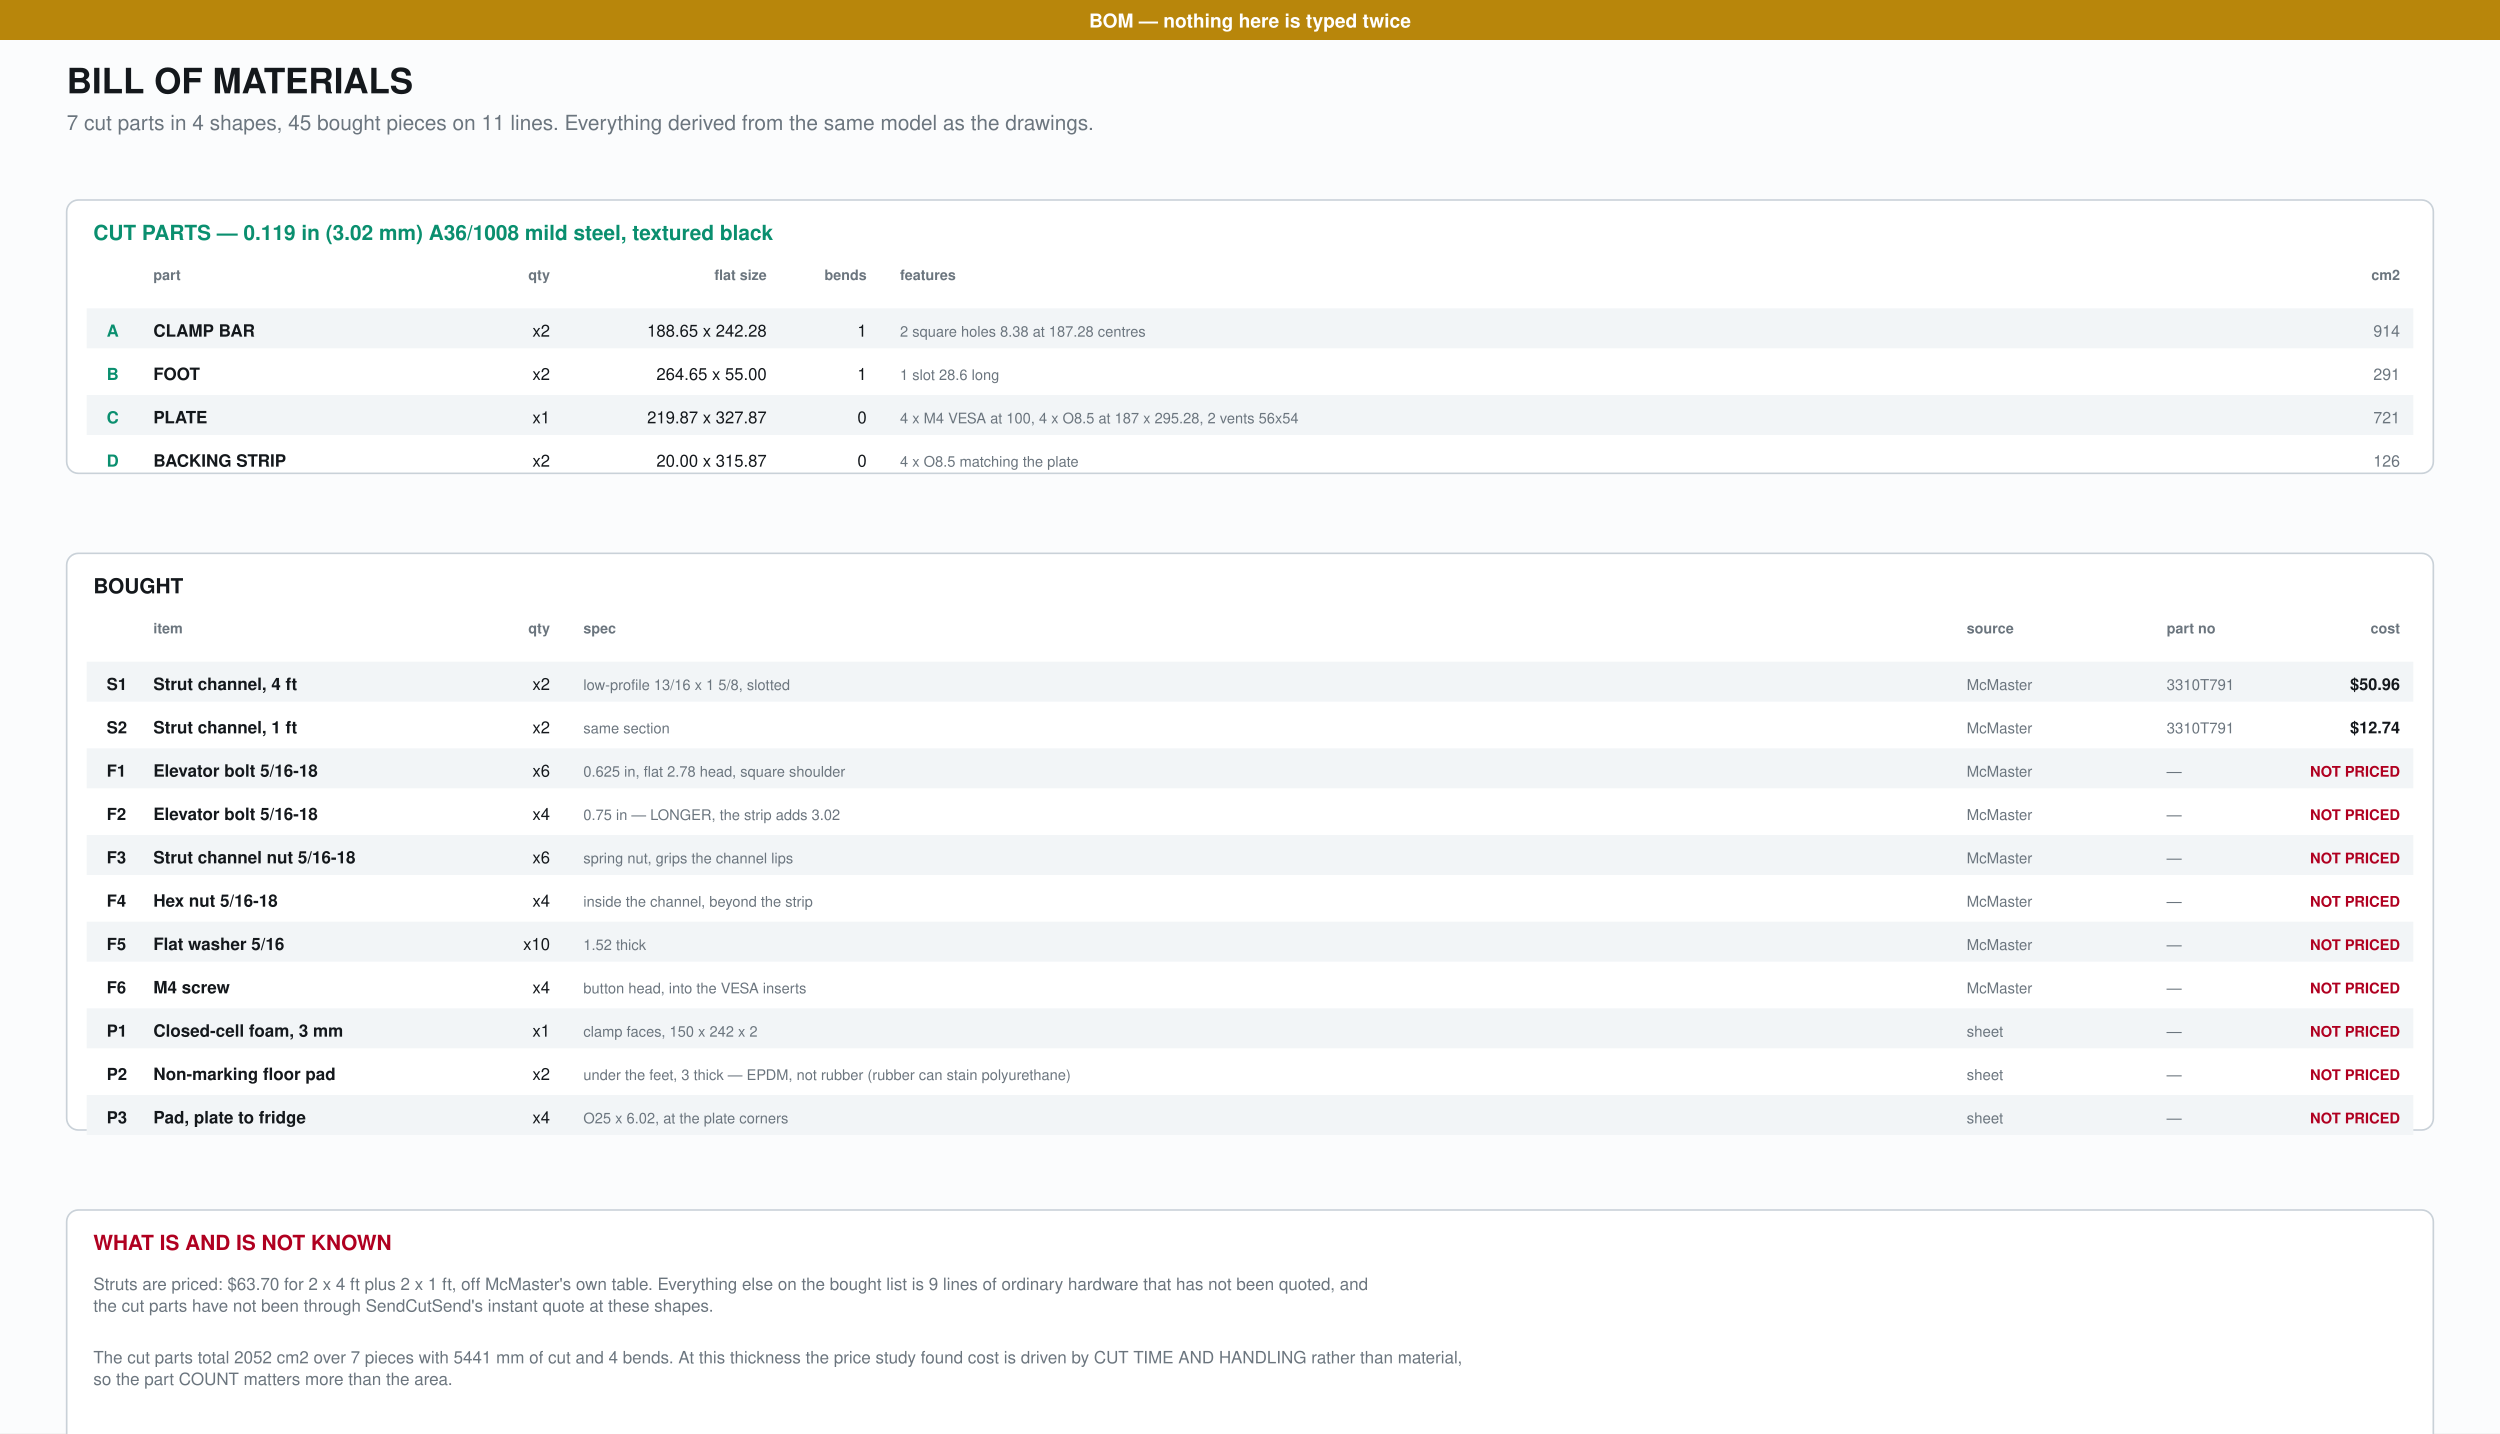
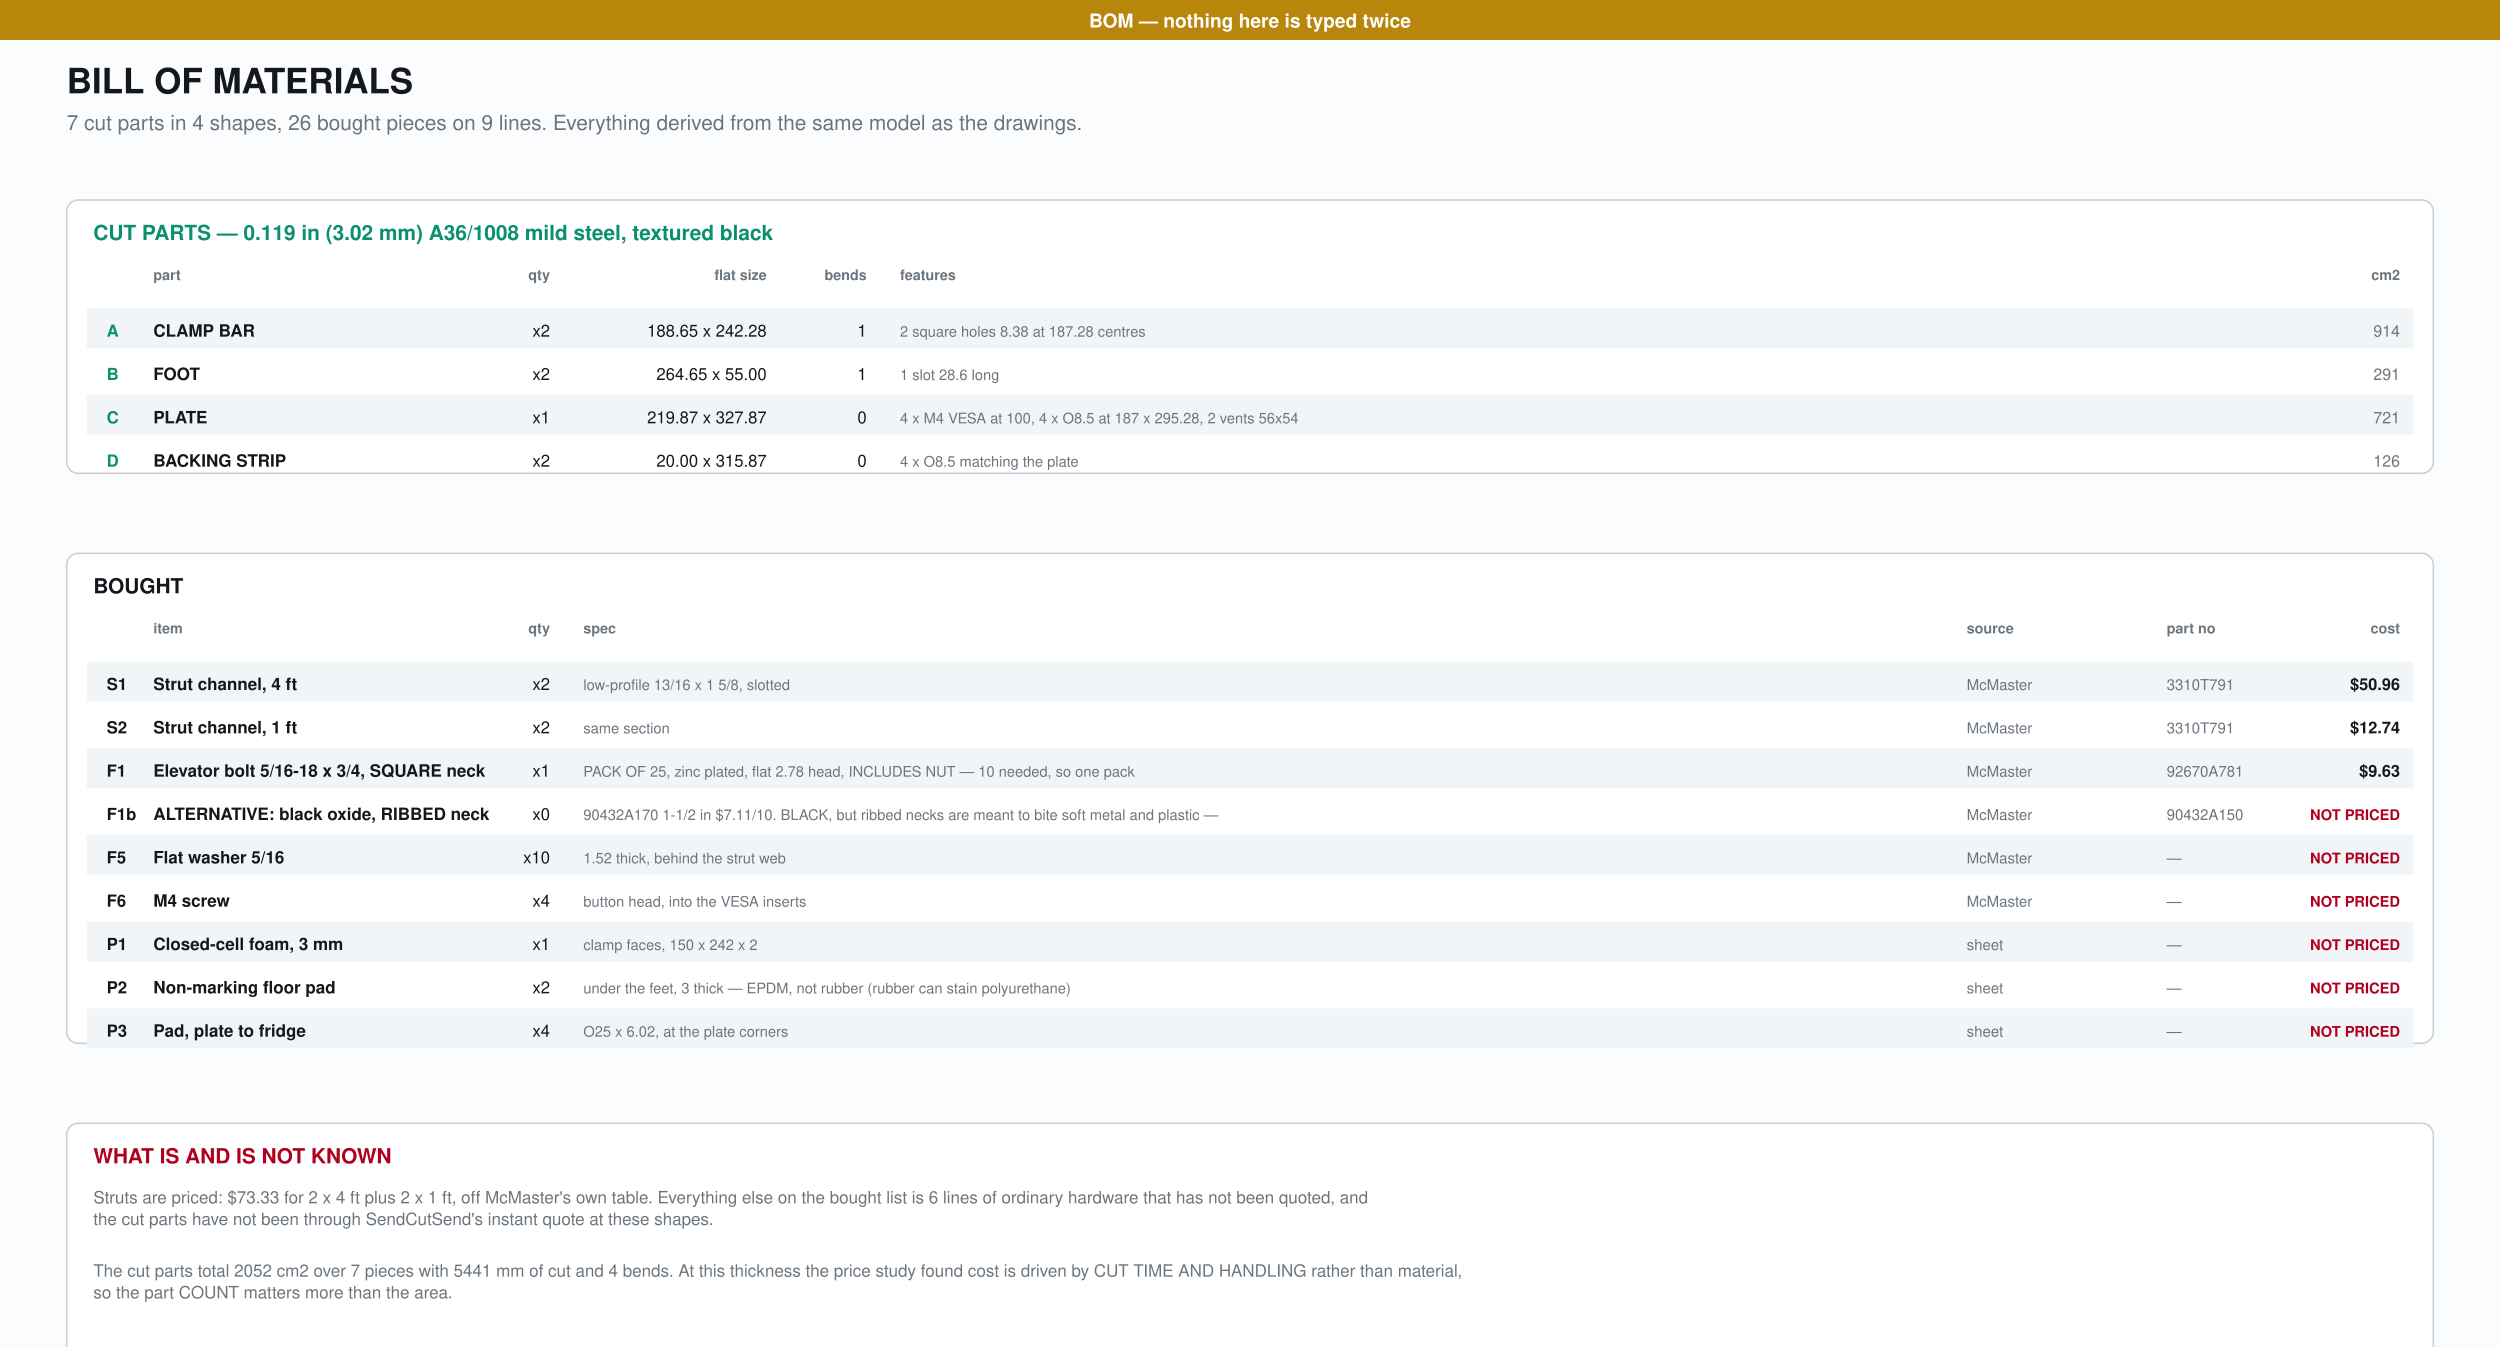
- <svg xmlns="http://www.w3.org/2000/svg" width="1500" height="860" viewBox="0 0 1500 860">
-   <rect width="1500" height="860" fill="#fbfcfd" />
+ <svg xmlns="http://www.w3.org/2000/svg" width="1500" height="808" viewBox="0 0 1500 808">
+   <rect width="1500" height="808" fill="#fbfcfd" />
  <rect width="1500" height="24" fill="#b8860b" />
  <text x="750.00" y="16.50" font-family="Helvetica,Arial,sans-serif" font-size="11.5" text-anchor="middle" fill="#fff" font-weight="bold">BOM — nothing here is typed twice</text>
  <text x="40.00" y="56.00" font-family="Helvetica,Arial,sans-serif" font-size="21" text-anchor="start" fill="#14181c" font-weight="bold">BILL OF MATERIALS</text>
-   <text x="40.00" y="78.00" font-family="Helvetica,Arial,sans-serif" font-size="12.5" text-anchor="start" fill="#6b757e" font-weight="normal">7 cut parts in 4 shapes, 45 bought pieces on 11 lines. Everything derived from the same model as the drawings.</text>
+   <text x="40.00" y="78.00" font-family="Helvetica,Arial,sans-serif" font-size="12.5" text-anchor="start" fill="#6b757e" font-weight="normal">7 cut parts in 4 shapes, 26 bought pieces on 9 lines. Everything derived from the same model as the drawings.</text>
  <rect x="40.0" y="120.0" width="1420.0" height="164.0" rx="7" fill="#fff" stroke="#c9d1d8" stroke-width="1" />
  <text x="56.00" y="144.00" font-family="Helvetica,Arial,sans-serif" font-size="12.5" text-anchor="start" fill="#0a8f6f" font-weight="bold">CUT PARTS — 0.119 in (3.02 mm) A36/1008 mild steel, textured black</text>
  <text x="64.00" y="168.00" font-family="Helvetica,Arial,sans-serif" font-size="8.6" text-anchor="start" fill="#6b757e" font-weight="bold" />
  <text x="92.00" y="168.00" font-family="Helvetica,Arial,sans-serif" font-size="8.6" text-anchor="start" fill="#6b757e" font-weight="bold">part</text>
  <text x="330.00" y="168.00" font-family="Helvetica,Arial,sans-serif" font-size="8.6" text-anchor="end" fill="#6b757e" font-weight="bold">qty</text>
  <text x="460.00" y="168.00" font-family="Helvetica,Arial,sans-serif" font-size="8.6" text-anchor="end" fill="#6b757e" font-weight="bold">flat size</text>
  <text x="520.00" y="168.00" font-family="Helvetica,Arial,sans-serif" font-size="8.6" text-anchor="end" fill="#6b757e" font-weight="bold">bends</text>
  <text x="540.00" y="168.00" font-family="Helvetica,Arial,sans-serif" font-size="8.6" text-anchor="start" fill="#6b757e" font-weight="bold">features</text>
  <text x="1440.00" y="168.00" font-family="Helvetica,Arial,sans-serif" font-size="8.6" text-anchor="end" fill="#6b757e" font-weight="bold">cm2</text>
  <rect x="52" y="185.0" width="1396" height="24" fill="#f2f5f7" />
  <text x="64.00" y="202.00" font-family="Helvetica,Arial,sans-serif" font-size="10.0" text-anchor="start" fill="#0a8f6f" font-weight="bold">A</text>
  <text x="92.00" y="202.00" font-family="Helvetica,Arial,sans-serif" font-size="10.2" text-anchor="start" fill="#14181c" font-weight="bold">CLAMP BAR</text>
  <text x="330.00" y="202.00" font-family="Helvetica,Arial,sans-serif" font-size="10.0" text-anchor="end" fill="#14181c" font-weight="normal">x2</text>
  <text x="460.00" y="202.00" font-family="Helvetica,Arial,sans-serif" font-size="10.0" text-anchor="end" fill="#14181c" font-weight="normal">188.65 x 242.28</text>
  <text x="520.00" y="202.00" font-family="Helvetica,Arial,sans-serif" font-size="10.0" text-anchor="end" fill="#14181c" font-weight="normal">1</text>
  <text x="540.00" y="202.00" font-family="Helvetica,Arial,sans-serif" font-size="8.8" text-anchor="start" fill="#6b757e" font-weight="normal">2 square holes 8.38 at 187.28 centres</text>
  <text x="1440.00" y="202.00" font-family="Helvetica,Arial,sans-serif" font-size="9.6" text-anchor="end" fill="#6b757e" font-weight="normal">914</text>
  <text x="64.00" y="228.00" font-family="Helvetica,Arial,sans-serif" font-size="10.0" text-anchor="start" fill="#0a8f6f" font-weight="bold">B</text>
  <text x="92.00" y="228.00" font-family="Helvetica,Arial,sans-serif" font-size="10.2" text-anchor="start" fill="#14181c" font-weight="bold">FOOT</text>
  <text x="330.00" y="228.00" font-family="Helvetica,Arial,sans-serif" font-size="10.0" text-anchor="end" fill="#14181c" font-weight="normal">x2</text>
  <text x="460.00" y="228.00" font-family="Helvetica,Arial,sans-serif" font-size="10.0" text-anchor="end" fill="#14181c" font-weight="normal">264.65 x 55.00</text>
  <text x="520.00" y="228.00" font-family="Helvetica,Arial,sans-serif" font-size="10.0" text-anchor="end" fill="#14181c" font-weight="normal">1</text>
  <text x="540.00" y="228.00" font-family="Helvetica,Arial,sans-serif" font-size="8.8" text-anchor="start" fill="#6b757e" font-weight="normal">1 slot 28.6 long</text>
  <text x="1440.00" y="228.00" font-family="Helvetica,Arial,sans-serif" font-size="9.6" text-anchor="end" fill="#6b757e" font-weight="normal">291</text>
  <rect x="52" y="237.0" width="1396" height="24" fill="#f2f5f7" />
  <text x="64.00" y="254.00" font-family="Helvetica,Arial,sans-serif" font-size="10.0" text-anchor="start" fill="#0a8f6f" font-weight="bold">C</text>
  <text x="92.00" y="254.00" font-family="Helvetica,Arial,sans-serif" font-size="10.2" text-anchor="start" fill="#14181c" font-weight="bold">PLATE</text>
  <text x="330.00" y="254.00" font-family="Helvetica,Arial,sans-serif" font-size="10.0" text-anchor="end" fill="#14181c" font-weight="normal">x1</text>
  <text x="460.00" y="254.00" font-family="Helvetica,Arial,sans-serif" font-size="10.0" text-anchor="end" fill="#14181c" font-weight="normal">219.87 x 327.87</text>
  <text x="520.00" y="254.00" font-family="Helvetica,Arial,sans-serif" font-size="10.0" text-anchor="end" fill="#14181c" font-weight="normal">0</text>
  <text x="540.00" y="254.00" font-family="Helvetica,Arial,sans-serif" font-size="8.8" text-anchor="start" fill="#6b757e" font-weight="normal">4 x M4 VESA at 100, 4 x O8.5 at 187 x 295.28, 2 vents 56x54</text>
  <text x="1440.00" y="254.00" font-family="Helvetica,Arial,sans-serif" font-size="9.6" text-anchor="end" fill="#6b757e" font-weight="normal">721</text>
  <text x="64.00" y="280.00" font-family="Helvetica,Arial,sans-serif" font-size="10.0" text-anchor="start" fill="#0a8f6f" font-weight="bold">D</text>
  <text x="92.00" y="280.00" font-family="Helvetica,Arial,sans-serif" font-size="10.2" text-anchor="start" fill="#14181c" font-weight="bold">BACKING STRIP</text>
  <text x="330.00" y="280.00" font-family="Helvetica,Arial,sans-serif" font-size="10.0" text-anchor="end" fill="#14181c" font-weight="normal">x2</text>
  <text x="460.00" y="280.00" font-family="Helvetica,Arial,sans-serif" font-size="10.0" text-anchor="end" fill="#14181c" font-weight="normal">20.00 x 315.87</text>
  <text x="520.00" y="280.00" font-family="Helvetica,Arial,sans-serif" font-size="10.0" text-anchor="end" fill="#14181c" font-weight="normal">0</text>
  <text x="540.00" y="280.00" font-family="Helvetica,Arial,sans-serif" font-size="8.8" text-anchor="start" fill="#6b757e" font-weight="normal">4 x O8.5 matching the plate</text>
  <text x="1440.00" y="280.00" font-family="Helvetica,Arial,sans-serif" font-size="9.6" text-anchor="end" fill="#6b757e" font-weight="normal">126</text>
-   <rect x="40.0" y="332.0" width="1420.0" height="346.0" rx="7" fill="#fff" stroke="#c9d1d8" stroke-width="1" />
+   <rect x="40.0" y="332.0" width="1420.0" height="294.0" rx="7" fill="#fff" stroke="#c9d1d8" stroke-width="1" />
  <text x="56.00" y="356.00" font-family="Helvetica,Arial,sans-serif" font-size="12.5" text-anchor="start" fill="#14181c" font-weight="bold">BOUGHT</text>
  <text x="64.00" y="380.00" font-family="Helvetica,Arial,sans-serif" font-size="8.6" text-anchor="start" fill="#6b757e" font-weight="bold" />
  <text x="92.00" y="380.00" font-family="Helvetica,Arial,sans-serif" font-size="8.6" text-anchor="start" fill="#6b757e" font-weight="bold">item</text>
  <text x="330.00" y="380.00" font-family="Helvetica,Arial,sans-serif" font-size="8.6" text-anchor="end" fill="#6b757e" font-weight="bold">qty</text>
  <text x="350.00" y="380.00" font-family="Helvetica,Arial,sans-serif" font-size="8.6" text-anchor="start" fill="#6b757e" font-weight="bold">spec</text>
  <text x="1180.00" y="380.00" font-family="Helvetica,Arial,sans-serif" font-size="8.6" text-anchor="start" fill="#6b757e" font-weight="bold">source</text>
  <text x="1300.00" y="380.00" font-family="Helvetica,Arial,sans-serif" font-size="8.6" text-anchor="start" fill="#6b757e" font-weight="bold">part no</text>
  <text x="1440.00" y="380.00" font-family="Helvetica,Arial,sans-serif" font-size="8.6" text-anchor="end" fill="#6b757e" font-weight="bold">cost</text>
  <rect x="52" y="397.0" width="1396" height="24" fill="#f2f5f7" />
  <text x="64.00" y="414.00" font-family="Helvetica,Arial,sans-serif" font-size="10.0" text-anchor="start" fill="#14181c" font-weight="bold">S1</text>
  <text x="92.00" y="414.00" font-family="Helvetica,Arial,sans-serif" font-size="10.2" text-anchor="start" fill="#14181c" font-weight="bold">Strut channel, 4 ft</text>
  <text x="330.00" y="414.00" font-family="Helvetica,Arial,sans-serif" font-size="10.0" text-anchor="end" fill="#14181c" font-weight="normal">x2</text>
  <text x="350.00" y="414.00" font-family="Helvetica,Arial,sans-serif" font-size="8.8" text-anchor="start" fill="#6b757e" font-weight="normal">low-profile 13/16 x 1 5/8, slotted</text>
  <text x="1180.00" y="414.00" font-family="Helvetica,Arial,sans-serif" font-size="9.0" text-anchor="start" fill="#6b757e" font-weight="normal">McMaster</text>
  <text x="1300.00" y="414.00" font-family="Helvetica,Arial,sans-serif" font-size="9.0" text-anchor="start" fill="#6b757e" font-weight="normal">3310T791</text>
  <text x="1440.00" y="414.00" font-family="Helvetica,Arial,sans-serif" font-size="9.8" text-anchor="end" fill="#14181c" font-weight="bold">$50.96</text>
  <text x="64.00" y="440.00" font-family="Helvetica,Arial,sans-serif" font-size="10.0" text-anchor="start" fill="#14181c" font-weight="bold">S2</text>
  <text x="92.00" y="440.00" font-family="Helvetica,Arial,sans-serif" font-size="10.2" text-anchor="start" fill="#14181c" font-weight="bold">Strut channel, 1 ft</text>
  <text x="330.00" y="440.00" font-family="Helvetica,Arial,sans-serif" font-size="10.0" text-anchor="end" fill="#14181c" font-weight="normal">x2</text>
  <text x="350.00" y="440.00" font-family="Helvetica,Arial,sans-serif" font-size="8.8" text-anchor="start" fill="#6b757e" font-weight="normal">same section</text>
  <text x="1180.00" y="440.00" font-family="Helvetica,Arial,sans-serif" font-size="9.0" text-anchor="start" fill="#6b757e" font-weight="normal">McMaster</text>
  <text x="1300.00" y="440.00" font-family="Helvetica,Arial,sans-serif" font-size="9.0" text-anchor="start" fill="#6b757e" font-weight="normal">3310T791</text>
  <text x="1440.00" y="440.00" font-family="Helvetica,Arial,sans-serif" font-size="9.8" text-anchor="end" fill="#14181c" font-weight="bold">$12.74</text>
  <rect x="52" y="449.0" width="1396" height="24" fill="#f2f5f7" />
  <text x="64.00" y="466.00" font-family="Helvetica,Arial,sans-serif" font-size="10.0" text-anchor="start" fill="#14181c" font-weight="bold">F1</text>
-   <text x="92.00" y="466.00" font-family="Helvetica,Arial,sans-serif" font-size="10.2" text-anchor="start" fill="#14181c" font-weight="bold">Elevator bolt 5/16-18</text>
-   <text x="330.00" y="466.00" font-family="Helvetica,Arial,sans-serif" font-size="10.0" text-anchor="end" fill="#14181c" font-weight="normal">x6</text>
-   <text x="350.00" y="466.00" font-family="Helvetica,Arial,sans-serif" font-size="8.8" text-anchor="start" fill="#6b757e" font-weight="normal">0.625 in, flat 2.78 head, square shoulder</text>
+   <text x="92.00" y="466.00" font-family="Helvetica,Arial,sans-serif" font-size="10.2" text-anchor="start" fill="#14181c" font-weight="bold">Elevator bolt 5/16-18 x 3/4, SQUARE neck</text>
+   <text x="330.00" y="466.00" font-family="Helvetica,Arial,sans-serif" font-size="10.0" text-anchor="end" fill="#14181c" font-weight="normal">x1</text>
+   <text x="350.00" y="466.00" font-family="Helvetica,Arial,sans-serif" font-size="8.8" text-anchor="start" fill="#6b757e" font-weight="normal">PACK OF 25, zinc plated, flat 2.78 head, INCLUDES NUT — 10 needed, so one pack</text>
  <text x="1180.00" y="466.00" font-family="Helvetica,Arial,sans-serif" font-size="9.0" text-anchor="start" fill="#6b757e" font-weight="normal">McMaster</text>
-   <text x="1300.00" y="466.00" font-family="Helvetica,Arial,sans-serif" font-size="9.0" text-anchor="start" fill="#6b757e" font-weight="normal">—</text>
-   <text x="1440.00" y="466.00" font-family="Helvetica,Arial,sans-serif" font-size="8.8" text-anchor="end" fill="#b00020" font-weight="bold">NOT PRICED</text>
-   <text x="64.00" y="492.00" font-family="Helvetica,Arial,sans-serif" font-size="10.0" text-anchor="start" fill="#14181c" font-weight="bold">F2</text>
-   <text x="92.00" y="492.00" font-family="Helvetica,Arial,sans-serif" font-size="10.2" text-anchor="start" fill="#14181c" font-weight="bold">Elevator bolt 5/16-18</text>
-   <text x="330.00" y="492.00" font-family="Helvetica,Arial,sans-serif" font-size="10.0" text-anchor="end" fill="#14181c" font-weight="normal">x4</text>
-   <text x="350.00" y="492.00" font-family="Helvetica,Arial,sans-serif" font-size="8.8" text-anchor="start" fill="#6b757e" font-weight="normal">0.75 in — LONGER, the strip adds 3.02</text>
+   <text x="1300.00" y="466.00" font-family="Helvetica,Arial,sans-serif" font-size="9.0" text-anchor="start" fill="#6b757e" font-weight="normal">92670A781</text>
+   <text x="1440.00" y="466.00" font-family="Helvetica,Arial,sans-serif" font-size="9.8" text-anchor="end" fill="#14181c" font-weight="bold">$9.63</text>
+   <text x="64.00" y="492.00" font-family="Helvetica,Arial,sans-serif" font-size="10.0" text-anchor="start" fill="#14181c" font-weight="bold">F1b</text>
+   <text x="92.00" y="492.00" font-family="Helvetica,Arial,sans-serif" font-size="10.2" text-anchor="start" fill="#14181c" font-weight="bold">ALTERNATIVE: black oxide, RIBBED neck</text>
+   <text x="330.00" y="492.00" font-family="Helvetica,Arial,sans-serif" font-size="10.0" text-anchor="end" fill="#14181c" font-weight="normal">x0</text>
+   <text x="350.00" y="492.00" font-family="Helvetica,Arial,sans-serif" font-size="8.8" text-anchor="start" fill="#6b757e" font-weight="normal">90432A170 1-1/2 in $7.11/10. BLACK, but ribbed necks are meant to bite soft metal and plastic — </text>
  <text x="1180.00" y="492.00" font-family="Helvetica,Arial,sans-serif" font-size="9.0" text-anchor="start" fill="#6b757e" font-weight="normal">McMaster</text>
-   <text x="1300.00" y="492.00" font-family="Helvetica,Arial,sans-serif" font-size="9.0" text-anchor="start" fill="#6b757e" font-weight="normal">—</text>
+   <text x="1300.00" y="492.00" font-family="Helvetica,Arial,sans-serif" font-size="9.0" text-anchor="start" fill="#6b757e" font-weight="normal">90432A150</text>
  <text x="1440.00" y="492.00" font-family="Helvetica,Arial,sans-serif" font-size="8.8" text-anchor="end" fill="#b00020" font-weight="bold">NOT PRICED</text>
  <rect x="52" y="501.0" width="1396" height="24" fill="#f2f5f7" />
-   <text x="64.00" y="518.00" font-family="Helvetica,Arial,sans-serif" font-size="10.0" text-anchor="start" fill="#14181c" font-weight="bold">F3</text>
-   <text x="92.00" y="518.00" font-family="Helvetica,Arial,sans-serif" font-size="10.2" text-anchor="start" fill="#14181c" font-weight="bold">Strut channel nut 5/16-18</text>
-   <text x="330.00" y="518.00" font-family="Helvetica,Arial,sans-serif" font-size="10.0" text-anchor="end" fill="#14181c" font-weight="normal">x6</text>
-   <text x="350.00" y="518.00" font-family="Helvetica,Arial,sans-serif" font-size="8.8" text-anchor="start" fill="#6b757e" font-weight="normal">spring nut, grips the channel lips</text>
+   <text x="64.00" y="518.00" font-family="Helvetica,Arial,sans-serif" font-size="10.0" text-anchor="start" fill="#14181c" font-weight="bold">F5</text>
+   <text x="92.00" y="518.00" font-family="Helvetica,Arial,sans-serif" font-size="10.2" text-anchor="start" fill="#14181c" font-weight="bold">Flat washer 5/16</text>
+   <text x="330.00" y="518.00" font-family="Helvetica,Arial,sans-serif" font-size="10.0" text-anchor="end" fill="#14181c" font-weight="normal">x10</text>
+   <text x="350.00" y="518.00" font-family="Helvetica,Arial,sans-serif" font-size="8.8" text-anchor="start" fill="#6b757e" font-weight="normal">1.52 thick, behind the strut web</text>
  <text x="1180.00" y="518.00" font-family="Helvetica,Arial,sans-serif" font-size="9.0" text-anchor="start" fill="#6b757e" font-weight="normal">McMaster</text>
  <text x="1300.00" y="518.00" font-family="Helvetica,Arial,sans-serif" font-size="9.0" text-anchor="start" fill="#6b757e" font-weight="normal">—</text>
  <text x="1440.00" y="518.00" font-family="Helvetica,Arial,sans-serif" font-size="8.8" text-anchor="end" fill="#b00020" font-weight="bold">NOT PRICED</text>
-   <text x="64.00" y="544.00" font-family="Helvetica,Arial,sans-serif" font-size="10.0" text-anchor="start" fill="#14181c" font-weight="bold">F4</text>
-   <text x="92.00" y="544.00" font-family="Helvetica,Arial,sans-serif" font-size="10.2" text-anchor="start" fill="#14181c" font-weight="bold">Hex nut 5/16-18</text>
+   <text x="64.00" y="544.00" font-family="Helvetica,Arial,sans-serif" font-size="10.0" text-anchor="start" fill="#14181c" font-weight="bold">F6</text>
+   <text x="92.00" y="544.00" font-family="Helvetica,Arial,sans-serif" font-size="10.2" text-anchor="start" fill="#14181c" font-weight="bold">M4 screw</text>
  <text x="330.00" y="544.00" font-family="Helvetica,Arial,sans-serif" font-size="10.0" text-anchor="end" fill="#14181c" font-weight="normal">x4</text>
-   <text x="350.00" y="544.00" font-family="Helvetica,Arial,sans-serif" font-size="8.8" text-anchor="start" fill="#6b757e" font-weight="normal">inside the channel, beyond the strip</text>
+   <text x="350.00" y="544.00" font-family="Helvetica,Arial,sans-serif" font-size="8.8" text-anchor="start" fill="#6b757e" font-weight="normal">button head, into the VESA inserts</text>
  <text x="1180.00" y="544.00" font-family="Helvetica,Arial,sans-serif" font-size="9.0" text-anchor="start" fill="#6b757e" font-weight="normal">McMaster</text>
  <text x="1300.00" y="544.00" font-family="Helvetica,Arial,sans-serif" font-size="9.0" text-anchor="start" fill="#6b757e" font-weight="normal">—</text>
  <text x="1440.00" y="544.00" font-family="Helvetica,Arial,sans-serif" font-size="8.8" text-anchor="end" fill="#b00020" font-weight="bold">NOT PRICED</text>
  <rect x="52" y="553.0" width="1396" height="24" fill="#f2f5f7" />
-   <text x="64.00" y="570.00" font-family="Helvetica,Arial,sans-serif" font-size="10.0" text-anchor="start" fill="#14181c" font-weight="bold">F5</text>
-   <text x="92.00" y="570.00" font-family="Helvetica,Arial,sans-serif" font-size="10.2" text-anchor="start" fill="#14181c" font-weight="bold">Flat washer 5/16</text>
-   <text x="330.00" y="570.00" font-family="Helvetica,Arial,sans-serif" font-size="10.0" text-anchor="end" fill="#14181c" font-weight="normal">x10</text>
-   <text x="350.00" y="570.00" font-family="Helvetica,Arial,sans-serif" font-size="8.8" text-anchor="start" fill="#6b757e" font-weight="normal">1.52 thick</text>
-   <text x="1180.00" y="570.00" font-family="Helvetica,Arial,sans-serif" font-size="9.0" text-anchor="start" fill="#6b757e" font-weight="normal">McMaster</text>
+   <text x="64.00" y="570.00" font-family="Helvetica,Arial,sans-serif" font-size="10.0" text-anchor="start" fill="#14181c" font-weight="bold">P1</text>
+   <text x="92.00" y="570.00" font-family="Helvetica,Arial,sans-serif" font-size="10.2" text-anchor="start" fill="#14181c" font-weight="bold">Closed-cell foam, 3 mm</text>
+   <text x="330.00" y="570.00" font-family="Helvetica,Arial,sans-serif" font-size="10.0" text-anchor="end" fill="#14181c" font-weight="normal">x1</text>
+   <text x="350.00" y="570.00" font-family="Helvetica,Arial,sans-serif" font-size="8.8" text-anchor="start" fill="#6b757e" font-weight="normal">clamp faces, 150 x 242 x 2</text>
+   <text x="1180.00" y="570.00" font-family="Helvetica,Arial,sans-serif" font-size="9.0" text-anchor="start" fill="#6b757e" font-weight="normal">sheet</text>
  <text x="1300.00" y="570.00" font-family="Helvetica,Arial,sans-serif" font-size="9.0" text-anchor="start" fill="#6b757e" font-weight="normal">—</text>
  <text x="1440.00" y="570.00" font-family="Helvetica,Arial,sans-serif" font-size="8.8" text-anchor="end" fill="#b00020" font-weight="bold">NOT PRICED</text>
-   <text x="64.00" y="596.00" font-family="Helvetica,Arial,sans-serif" font-size="10.0" text-anchor="start" fill="#14181c" font-weight="bold">F6</text>
-   <text x="92.00" y="596.00" font-family="Helvetica,Arial,sans-serif" font-size="10.2" text-anchor="start" fill="#14181c" font-weight="bold">M4 screw</text>
-   <text x="330.00" y="596.00" font-family="Helvetica,Arial,sans-serif" font-size="10.0" text-anchor="end" fill="#14181c" font-weight="normal">x4</text>
-   <text x="350.00" y="596.00" font-family="Helvetica,Arial,sans-serif" font-size="8.8" text-anchor="start" fill="#6b757e" font-weight="normal">button head, into the VESA inserts</text>
-   <text x="1180.00" y="596.00" font-family="Helvetica,Arial,sans-serif" font-size="9.0" text-anchor="start" fill="#6b757e" font-weight="normal">McMaster</text>
+   <text x="64.00" y="596.00" font-family="Helvetica,Arial,sans-serif" font-size="10.0" text-anchor="start" fill="#14181c" font-weight="bold">P2</text>
+   <text x="92.00" y="596.00" font-family="Helvetica,Arial,sans-serif" font-size="10.2" text-anchor="start" fill="#14181c" font-weight="bold">Non-marking floor pad</text>
+   <text x="330.00" y="596.00" font-family="Helvetica,Arial,sans-serif" font-size="10.0" text-anchor="end" fill="#14181c" font-weight="normal">x2</text>
+   <text x="350.00" y="596.00" font-family="Helvetica,Arial,sans-serif" font-size="8.8" text-anchor="start" fill="#6b757e" font-weight="normal">under the feet, 3 thick — EPDM, not rubber (rubber can stain polyurethane)</text>
+   <text x="1180.00" y="596.00" font-family="Helvetica,Arial,sans-serif" font-size="9.0" text-anchor="start" fill="#6b757e" font-weight="normal">sheet</text>
  <text x="1300.00" y="596.00" font-family="Helvetica,Arial,sans-serif" font-size="9.0" text-anchor="start" fill="#6b757e" font-weight="normal">—</text>
  <text x="1440.00" y="596.00" font-family="Helvetica,Arial,sans-serif" font-size="8.8" text-anchor="end" fill="#b00020" font-weight="bold">NOT PRICED</text>
  <rect x="52" y="605.0" width="1396" height="24" fill="#f2f5f7" />
-   <text x="64.00" y="622.00" font-family="Helvetica,Arial,sans-serif" font-size="10.0" text-anchor="start" fill="#14181c" font-weight="bold">P1</text>
-   <text x="92.00" y="622.00" font-family="Helvetica,Arial,sans-serif" font-size="10.2" text-anchor="start" fill="#14181c" font-weight="bold">Closed-cell foam, 3 mm</text>
-   <text x="330.00" y="622.00" font-family="Helvetica,Arial,sans-serif" font-size="10.0" text-anchor="end" fill="#14181c" font-weight="normal">x1</text>
-   <text x="350.00" y="622.00" font-family="Helvetica,Arial,sans-serif" font-size="8.8" text-anchor="start" fill="#6b757e" font-weight="normal">clamp faces, 150 x 242 x 2</text>
+   <text x="64.00" y="622.00" font-family="Helvetica,Arial,sans-serif" font-size="10.0" text-anchor="start" fill="#14181c" font-weight="bold">P3</text>
+   <text x="92.00" y="622.00" font-family="Helvetica,Arial,sans-serif" font-size="10.2" text-anchor="start" fill="#14181c" font-weight="bold">Pad, plate to fridge</text>
+   <text x="330.00" y="622.00" font-family="Helvetica,Arial,sans-serif" font-size="10.0" text-anchor="end" fill="#14181c" font-weight="normal">x4</text>
+   <text x="350.00" y="622.00" font-family="Helvetica,Arial,sans-serif" font-size="8.8" text-anchor="start" fill="#6b757e" font-weight="normal">O25 x 6.02, at the plate corners</text>
  <text x="1180.00" y="622.00" font-family="Helvetica,Arial,sans-serif" font-size="9.0" text-anchor="start" fill="#6b757e" font-weight="normal">sheet</text>
  <text x="1300.00" y="622.00" font-family="Helvetica,Arial,sans-serif" font-size="9.0" text-anchor="start" fill="#6b757e" font-weight="normal">—</text>
  <text x="1440.00" y="622.00" font-family="Helvetica,Arial,sans-serif" font-size="8.8" text-anchor="end" fill="#b00020" font-weight="bold">NOT PRICED</text>
-   <text x="64.00" y="648.00" font-family="Helvetica,Arial,sans-serif" font-size="10.0" text-anchor="start" fill="#14181c" font-weight="bold">P2</text>
-   <text x="92.00" y="648.00" font-family="Helvetica,Arial,sans-serif" font-size="10.2" text-anchor="start" fill="#14181c" font-weight="bold">Non-marking floor pad</text>
-   <text x="330.00" y="648.00" font-family="Helvetica,Arial,sans-serif" font-size="10.0" text-anchor="end" fill="#14181c" font-weight="normal">x2</text>
-   <text x="350.00" y="648.00" font-family="Helvetica,Arial,sans-serif" font-size="8.8" text-anchor="start" fill="#6b757e" font-weight="normal">under the feet, 3 thick — EPDM, not rubber (rubber can stain polyurethane)</text>
-   <text x="1180.00" y="648.00" font-family="Helvetica,Arial,sans-serif" font-size="9.0" text-anchor="start" fill="#6b757e" font-weight="normal">sheet</text>
-   <text x="1300.00" y="648.00" font-family="Helvetica,Arial,sans-serif" font-size="9.0" text-anchor="start" fill="#6b757e" font-weight="normal">—</text>
-   <text x="1440.00" y="648.00" font-family="Helvetica,Arial,sans-serif" font-size="8.8" text-anchor="end" fill="#b00020" font-weight="bold">NOT PRICED</text>
-   <rect x="52" y="657.0" width="1396" height="24" fill="#f2f5f7" />
-   <text x="64.00" y="674.00" font-family="Helvetica,Arial,sans-serif" font-size="10.0" text-anchor="start" fill="#14181c" font-weight="bold">P3</text>
-   <text x="92.00" y="674.00" font-family="Helvetica,Arial,sans-serif" font-size="10.2" text-anchor="start" fill="#14181c" font-weight="bold">Pad, plate to fridge</text>
-   <text x="330.00" y="674.00" font-family="Helvetica,Arial,sans-serif" font-size="10.0" text-anchor="end" fill="#14181c" font-weight="normal">x4</text>
-   <text x="350.00" y="674.00" font-family="Helvetica,Arial,sans-serif" font-size="8.8" text-anchor="start" fill="#6b757e" font-weight="normal">O25 x 6.02, at the plate corners</text>
-   <text x="1180.00" y="674.00" font-family="Helvetica,Arial,sans-serif" font-size="9.0" text-anchor="start" fill="#6b757e" font-weight="normal">sheet</text>
-   <text x="1300.00" y="674.00" font-family="Helvetica,Arial,sans-serif" font-size="9.0" text-anchor="start" fill="#6b757e" font-weight="normal">—</text>
-   <text x="1440.00" y="674.00" font-family="Helvetica,Arial,sans-serif" font-size="8.8" text-anchor="end" fill="#b00020" font-weight="bold">NOT PRICED</text>
-   <rect x="40.0" y="726.0" width="1420.0" height="150.0" rx="7" fill="#fff" stroke="#c9d1d8" stroke-width="1" />
-   <text x="56.00" y="750.00" font-family="Helvetica,Arial,sans-serif" font-size="12.5" text-anchor="start" fill="#b00020" font-weight="bold">WHAT IS AND IS NOT KNOWN</text>
-   <text x="56.00" y="774.00" font-family="Helvetica,Arial,sans-serif" font-size="10.2" text-anchor="start" fill="#6b757e" font-weight="normal">Struts are priced: $63.70 for 2 x 4 ft plus 2 x 1 ft, off McMaster's own table. Everything else on the bought list is 9 lines of ordinary hardware that has not been quoted, and</text>
-   <text x="56.00" y="787.00" font-family="Helvetica,Arial,sans-serif" font-size="10.2" text-anchor="start" fill="#6b757e" font-weight="normal">the cut parts have not been through SendCutSend's instant quote at these shapes.</text>
-   <text x="56.00" y="818.00" font-family="Helvetica,Arial,sans-serif" font-size="10.2" text-anchor="start" fill="#6b757e" font-weight="normal">The cut parts total 2052 cm2 over 7 pieces with 5441 mm of cut and 4 bends. At this thickness the price study found cost is driven by CUT TIME AND HANDLING rather than material,</text>
-   <text x="56.00" y="831.00" font-family="Helvetica,Arial,sans-serif" font-size="10.2" text-anchor="start" fill="#6b757e" font-weight="normal">so the part COUNT matters more than the area.</text>
+   <rect x="40.0" y="674.0" width="1420.0" height="150.0" rx="7" fill="#fff" stroke="#c9d1d8" stroke-width="1" />
+   <text x="56.00" y="698.00" font-family="Helvetica,Arial,sans-serif" font-size="12.5" text-anchor="start" fill="#b00020" font-weight="bold">WHAT IS AND IS NOT KNOWN</text>
+   <text x="56.00" y="722.00" font-family="Helvetica,Arial,sans-serif" font-size="10.2" text-anchor="start" fill="#6b757e" font-weight="normal">Struts are priced: $73.33 for 2 x 4 ft plus 2 x 1 ft, off McMaster's own table. Everything else on the bought list is 6 lines of ordinary hardware that has not been quoted, and</text>
+   <text x="56.00" y="735.00" font-family="Helvetica,Arial,sans-serif" font-size="10.2" text-anchor="start" fill="#6b757e" font-weight="normal">the cut parts have not been through SendCutSend's instant quote at these shapes.</text>
+   <text x="56.00" y="766.00" font-family="Helvetica,Arial,sans-serif" font-size="10.2" text-anchor="start" fill="#6b757e" font-weight="normal">The cut parts total 2052 cm2 over 7 pieces with 5441 mm of cut and 4 bends. At this thickness the price study found cost is driven by CUT TIME AND HANDLING rather than material,</text>
+   <text x="56.00" y="779.00" font-family="Helvetica,Arial,sans-serif" font-size="10.2" text-anchor="start" fill="#6b757e" font-weight="normal">so the part COUNT matters more than the area.</text>
</svg>
